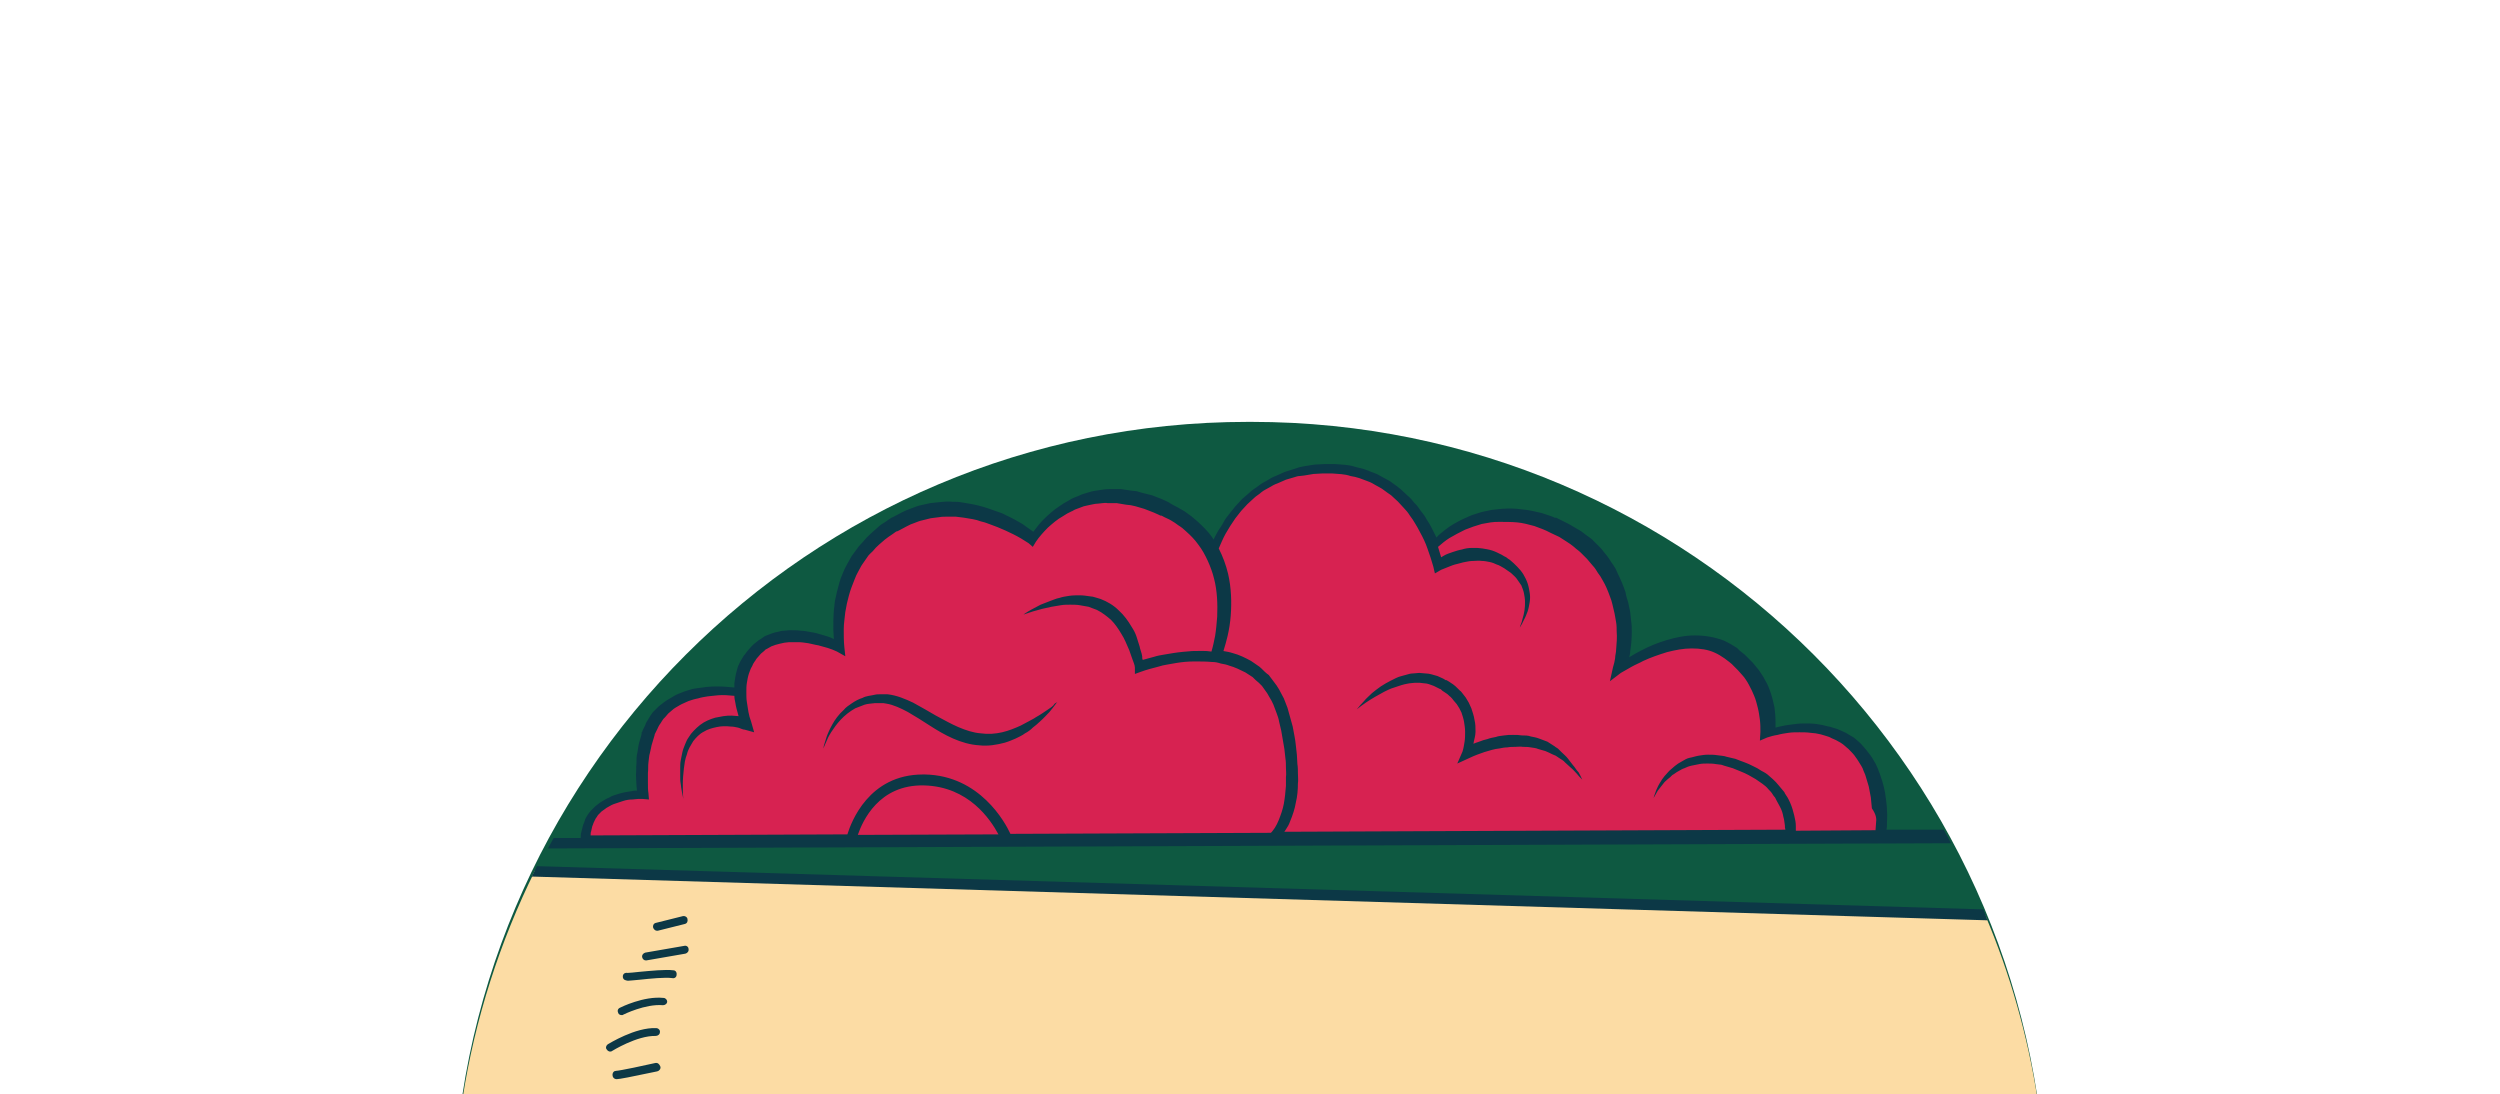
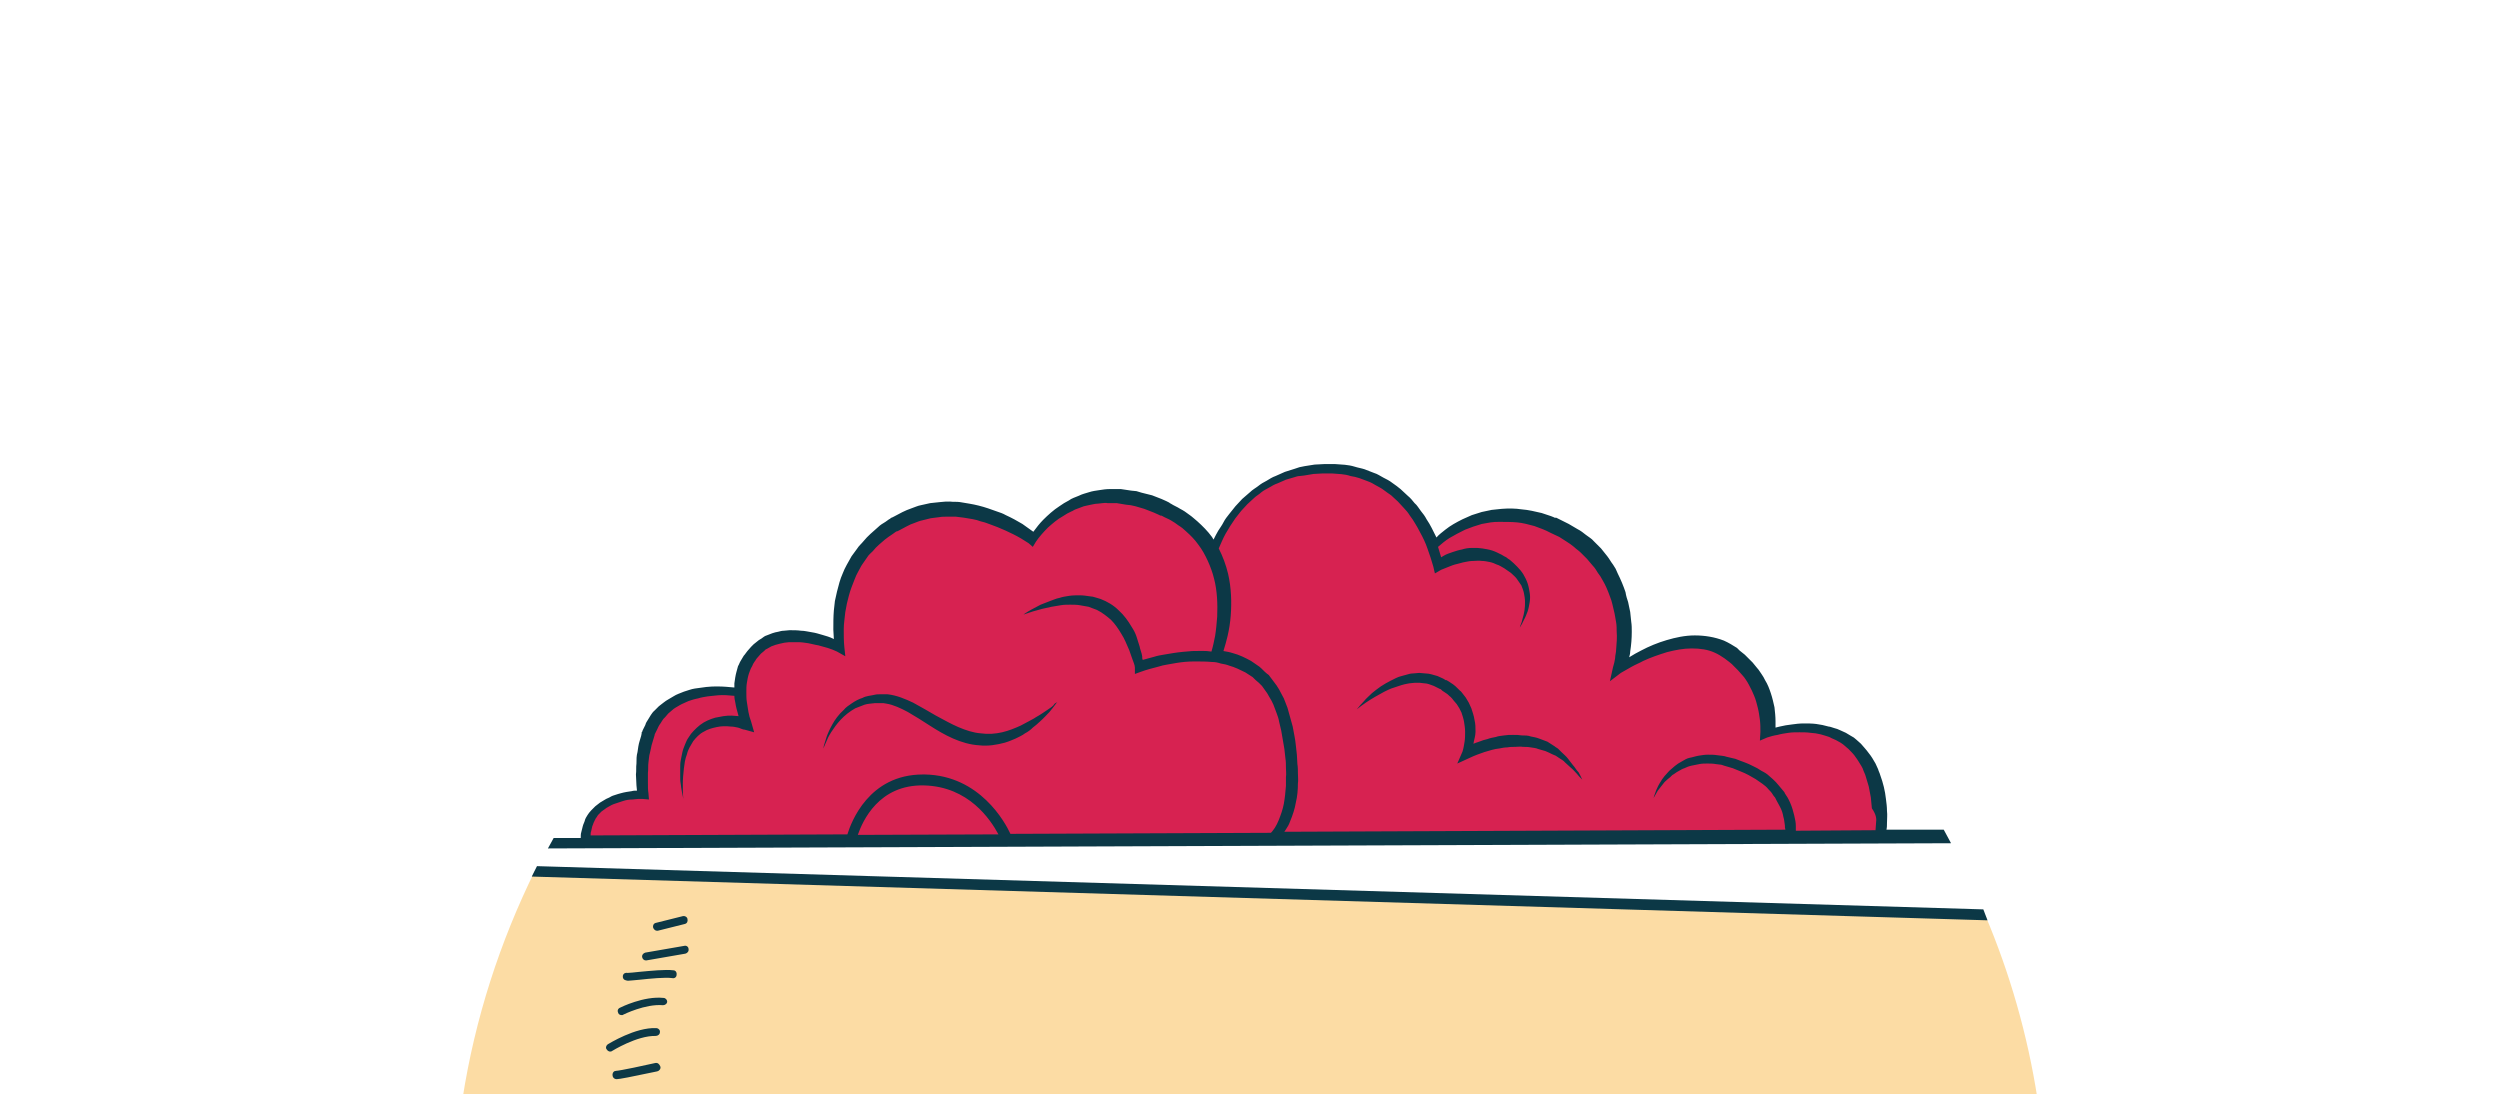
<svg xmlns="http://www.w3.org/2000/svg" xmlns:xlink="http://www.w3.org/1999/xlink" id="Layer_1" viewBox="-65 292 480 210">
-   <style>.nav-crown-10-st-0{display:none}.nav-crown-10-st-1{display:inline;fill:#0e5941}.nav-crown-10-st-2{clip-path:url(#SVGID_4_);fill:#fcdca4}.nav-crown-10-st-3{clip-path:url(#SVGID_6_);fill:#d72251}.nav-crown-10-st-4{clip-path:url(#SVGID_8_);fill:#0c3846}</style>
+   <style>.nav-crown-10-st-0{display:none}.nav-crown-10-st-1{display:inline;fill:transparent}.nav-crown-10-st-2{clip-path:url(#SVGID_4_);fill:#fcdca4}.nav-crown-10-st-3{clip-path:url(#SVGID_6_);fill:#d72251}.nav-crown-10-st-4{clip-path:url(#SVGID_8_);fill:#0c3846}</style>
  <path class="nav-crown-10-st-0 nav-crown-10-st-1" d="M328 749.4c0 84.3-68.3 152.6-152.6 152.6h-.7C90.3 902 22 833.7 22 749.4V525.6C22 441.3 90.3 373 174.6 373h.7c84.3 0 152.6 68.3 152.6 152.6v223.8z" id="Layer_1_1_" />
  <g id="Layer_2">
    <defs>
      <path id="SVGID_1_" d="M23.8 373h302.4v130H23.8z" />
    </defs>
    <clipPath id="SVGID_2_">
      <use xlink:href="#SVGID_1_" overflow="visible" />
    </clipPath>
    <defs>
      <path id="SVGID_3_" d="M23.8 373h302.4v130H23.8z" />
    </defs>
    <clipPath id="SVGID_4_">
      <use xlink:href="#SVGID_3_" overflow="visible" />
    </clipPath>
    <path class="nav-crown-10-st-2" d="M316.2 467.8l-278.5-8.6C31 472.8 26.2 487.5 23.8 503h302.4c-1.9-12.3-5.3-24.1-10-35.2" />
    <g>
      <defs>
        <path id="SVGID_5_" d="M23.8 373h302.4v130H23.8z" />
      </defs>
      <clipPath id="SVGID_6_">
        <use xlink:href="#SVGID_5_" overflow="visible" />
      </clipPath>
      <path class="nav-crown-10-st-3" d="M47.2 453.5s0-9 11.2-9c0 0-1.7-11.8 3.8-16.2 5.5-4.4 14.7-3.5 14.7-3.5s1.6-7.9 5.2-9.7c5.7-2.7 14 1.2 14 1.2s-1.8-18.6 11.3-24c13.2-5.4 25.9 3 25.9 3s8.9-11.7 22.6-6.8c10.7 3.8 11.9 9.1 11.9 9.1s5.1-16.2 22.5-15.5c15.8.6 19.8 14.8 19.8 14.8s11.1-11.2 26.6-2.1c15.5 9.1 9.4 26.1 9.4 26.1s12.6-9.6 22.5-3.1c7.6 4.9 6 15.3 6 15.3s9.5-3.6 16.8 2.5 4.5 16.8 4.5 16.8l-248.7 1.1z" />
    </g>
    <g>
      <defs>
        <path id="SVGID_7_" d="M23.8 373h302.4v130H23.8z" />
      </defs>
      <clipPath id="SVGID_8_">
        <use xlink:href="#SVGID_7_" overflow="visible" />
      </clipPath>
      <path class="nav-crown-10-st-4" d="M315.8 466.6l-277.7-8.3-1 2 279.5 8.4-.8-2.1zm-7.6-15.3h-11c.1-.4.1-.9.1-1.3 0-.8.1-1.5 0-2.3 0-.8-.1-1.5-.2-2.3-.1-.8-.2-1.5-.4-2.3-.2-.8-.4-1.5-.7-2.3-.1-.4-.3-.7-.4-1.1-.2-.4-.3-.7-.5-1.1-.4-.7-.8-1.4-1.3-2-.5-.7-1-1.2-1.5-1.8-.4-.4-.6-.5-.9-.8-.3-.3-.6-.5-1-.7l-1-.6-1.1-.5c-.4-.2-.7-.3-1.1-.4-.4-.1-.8-.3-1.1-.3l-1.2-.3-1.2-.2c-.8-.1-1.6-.1-2.4-.1-.8 0-1.6.1-2.3.2-.8.1-1.5.2-2.3.4-.3.1-.5.1-.8.2v-1.2c0-.9-.1-1.8-.2-2.7-.2-.9-.4-1.8-.7-2.7-.3-.9-.6-1.7-1.1-2.5-.2-.4-.4-.8-.7-1.2-.3-.4-.5-.8-.8-1.1l-.9-1.1-1-1-.5-.5-.5-.4-.5-.4-.2-.2-.1-.1-.1-.1-.1-.1c-.8-.5-1.6-1-2.5-1.4-1.8-.7-3.7-1-5.6-1-1.9 0-3.7.4-5.4.9-1.7.5-3.4 1.2-4.9 2-.8.4-1.5.8-2.3 1.3.1-.4.2-.7.2-1.1.2-1.3.3-2.5.3-3.8 0-.6 0-1.3-.1-1.9l-.2-1.9-.4-1.9c-.2-.6-.4-1.2-.5-1.9-.4-1.2-.9-2.4-1.5-3.6l-.4-.9-.5-.8c-.4-.5-.7-1.1-1.1-1.6l-1.2-1.5-1.4-1.4c-.4-.5-1-.8-1.5-1.2-.5-.4-1-.8-1.6-1.1l-1.7-1-1.6-.8-.8-.4H233.5l-.2-.1-.5-.2-1.8-.6c-1.3-.3-2.5-.6-3.8-.7-1.3-.2-2.6-.2-3.9-.1-.6.1-1.3.1-1.9.2l-1.9.4-1.9.6c-.6.3-1.2.5-1.8.8-1.2.6-2.3 1.2-3.3 2-.6.5-1.2.9-1.7 1.5l-.9-1.8c-.3-.6-.6-1.1-1-1.7-.3-.6-.7-1.1-1.1-1.6-.4-.5-.7-1.1-1.2-1.5-.4-.5-.8-1-1.3-1.4l-1.4-1.3c-.5-.4-1-.8-1.6-1.2-.5-.4-1.1-.7-1.7-1-.6-.3-1.1-.7-1.8-.9l-1.8-.7c-.6-.2-1.3-.3-1.9-.5-1.3-.4-2.5-.4-3.8-.5h-2l-1.9.1-1.9.3-1 .2-.9.3-1.9.6-1.8.8c-.6.2-1.2.6-1.7.9-.6.3-1.1.6-1.6 1s-1.1.7-1.6 1.2l-1.5 1.3-1.3 1.4-1.2 1.5c-.4.5-.8 1-1.1 1.6-.3.6-.7 1.1-1 1.6-.3.5-.6 1.1-.9 1.7-.1-.2-.2-.3-.3-.5-.8-1.1-1.8-2.1-2.8-3-.5-.4-1-.9-1.6-1.3-.5-.4-1.1-.8-1.7-1.1-.6-.4-1.2-.6-1.8-1l-.2-.1-.1-.1-.2-.1-.4-.2-.9-.4c-.6-.2-1.2-.5-1.8-.7l-2-.5-1-.3-1-.1c-.7-.1-1.3-.2-2-.3h-2.1c-.7 0-1.4.1-2 .2-.7.1-1.4.2-2 .4l-1 .3c-.3.1-.6.2-1 .4l-1 .4c-.3.1-.6.3-.9.5l-.9.5-.9.6c-1.1.7-2.2 1.7-3.1 2.6-.7.7-1.3 1.5-1.9 2.3l-2.1-1.5c-1-.6-2.1-1.2-3.2-1.7-.5-.3-1.1-.5-1.7-.7-.6-.2-1.1-.4-1.7-.6-1.2-.4-2.4-.7-3.6-.9l-1.8-.3c-.6-.1-1.2 0-1.9-.1-.6 0-1.2 0-1.9.1-.6.1-1.3.1-1.9.2l-1.8.4c-.6.1-1.2.4-1.8.6-1.2.4-2.3 1-3.4 1.6l-.4.2h-.1l-.1.1-.1.1-.2.1-.7.5c-.5.3-1 .6-1.4 1-1 .9-2 1.7-2.8 2.7-.4.5-.9.9-1.2 1.4l-1.1 1.5c-.6 1.1-1.3 2.2-1.7 3.3-.5 1.1-.8 2.3-1.1 3.5-.1.6-.3 1.2-.4 1.8l-.2 1.8c-.1 1.2-.1 2.4-.1 3.7 0 .6.1 1.2.1 1.8-.1 0-.1-.1-.2-.1-.6-.3-1.3-.5-2-.7-.7-.2-1.3-.4-2-.5-.7-.1-1.4-.3-2.1-.3-.7-.1-1.4-.1-2.2-.1-.4 0-.7.1-1.1.1-.4 0-.7.1-1.1.2-.7.1-1.5.4-2.2.7-.4.1-.7.4-1 .6l-.5.3-.5.4-.5.4-.2.2-.1.1-.1.1-.1.1-.7.8c-.2.2-.4.6-.7.9-.2.3-.4.7-.6 1-.2.3-.3.7-.5 1l-.3 1.1c-.2.7-.3 1.5-.4 2.2v.8c-1.1-.1-2.1-.2-3.2-.2-.7 0-1.4 0-2.2.1-.7.1-1.4.2-2.2.3-.7.1-1.4.4-2.1.6-.7.3-1.4.5-2 .9-.6.4-1.3.7-1.9 1.2-.3.2-.6.5-.9.7l-.8.8c-.6.5-.9 1.2-1.3 1.8-.2.3-.4.6-.5 1l-.5 1-.1.3-.1.1v.2l-.1.5-.3 1c-.2.6-.3 1.4-.4 2.1-.2.7-.2 1.4-.2 2.2-.1.7 0 1.4-.1 2.1 0 .7.1 1.4.1 2.1 0 .3.1.7.1 1-.3 0-.7 0-1 .1-.7.1-1.4.2-2.1.4-.4.1-.7.2-1 .3-.3.1-.7.2-1 .4-.3.2-.7.3-1 .5-.3.2-.7.4-1 .6l-.9.7-.8.8c-.3.3-.5.6-.7.9l-.3.5c-.1.2-.2.4-.2.5-.1.4-.3.7-.4 1.1l-.3 1.2c-.1.3-.1.7-.1 1.1h-5.2l-1.1 2 269.4-1-1.4-2.6zm-208.5 1c.9-2.6 4-9.7 12.7-9.5 8.6.2 12.8 6.6 14.3 9.4l-27 .1zm79.6-.4l-50.3.2c-1-2.2-5.9-11.2-16.4-11.4h-.4c-10.4 0-13.8 9.2-14.5 11.5l-49.3.2c0-.3 0-.6.1-.8l.2-.9c.1-.3.2-.5.3-.8.1-.1.1-.3.2-.4l.2-.4c.2-.2.3-.5.5-.7l.6-.6.7-.5c.2-.2.5-.3.8-.5.3-.2.6-.3.8-.4l.9-.3.9-.3c.6-.2 1.2-.3 1.9-.3.3 0 .6-.1 1-.1h.9l1.2.1-.1-1.2c-.1-.6-.1-1.3-.1-1.9v-2c.1-.7 0-1.3.1-2 .1-.6.1-1.3.3-1.9l.2-.9.1-.5.6-2v-.1l.1-.2.4-.8c.1-.3.3-.6.4-.8.4-.5.6-1.1 1.1-1.5l.6-.7c.2-.2.5-.4.7-.6.4-.4 1-.7 1.5-1 .5-.3 1.1-.5 1.7-.8.6-.2 1.2-.4 1.8-.5.6-.2 1.3-.3 1.9-.4.6-.1 1.3-.1 1.9-.2 1.1-.1 2.1 0 3.2.1 0 .5.1.9.2 1.4.1.7.3 1.4.5 2.1 0 .1.1.3.1.4-.4 0-.9-.1-1.3-.1-.5 0-1 0-1.6.1-.5.1-1 .2-1.6.3-1 .3-2 .7-2.9 1.4-.4.3-.8.7-1.2 1.1-.4.4-.7.8-1 1.3-.3.4-.5.9-.7 1.4-.2.5-.4 1-.5 1.5l-.3 1.5c-.1.5-.1 1-.1 1.5v1.5c0 .5 0 1 .1 1.5.1 1 .3 1.9.5 2.9-.1-1-.1-1.9-.1-2.9s.1-1.9.2-2.9c.1-.5.1-.9.2-1.4.1-.5.2-.9.4-1.4.1-.5.3-.9.5-1.3s.5-.8.7-1.2c.3-.4.6-.7.9-1 .3-.3.7-.6 1.1-.8.8-.5 1.6-.7 2.5-.9.9-.2 1.8-.2 2.7-.1.5 0 .9.1 1.4.2.4.1.9.4 1.3.4l1.8.5-.6-2.1c-.2-.5-.4-1.2-.5-1.8-.1-.6-.2-1.2-.3-1.9-.1-.6-.1-1.2-.1-1.9 0-.6 0-1.2.1-1.8.1-.6.2-1.2.4-1.8l.3-.8c.1-.3.3-.5.4-.8.1-.3.3-.5.4-.7.2-.2.2-.4.5-.7l.7-.8.6-.5.3-.3.4-.2c.2-.1.5-.3.7-.4.5-.2 1.1-.4 1.6-.5.3-.1.6-.1.9-.2.3 0 .6-.1.9-.1h1.8c.6 0 1.2.1 1.9.2.6.1 1.2.3 1.9.4.6.2 1.2.3 1.8.5.6.2 1.2.4 1.8.7l1.6.9-.2-1.9c-.1-1-.1-2.2-.1-3.3 0-1.1.2-2.2.3-3.3l.3-1.6c.1-.5.3-1.1.4-1.6.3-1.1.7-2.1 1.1-3.1.2-.5.4-1 .7-1.5.3-.5.5-1 .8-1.4l.9-1.3c.3-.5.7-.8 1.1-1.2.7-.9 1.5-1.5 2.3-2.2.4-.3.9-.7 1.4-1l.7-.5.2-.1h.1l.4-.2c1-.5 1.9-1.1 2.9-1.4.5-.2 1-.4 1.5-.5l1.6-.4c.5-.1 1.1-.1 1.6-.2s1.1-.1 1.6-.1h1.6l1.6.2c1.1.2 2.2.3 3.2.7.5.1 1.1.3 1.6.5s1.1.4 1.6.6c1 .4 2.1.9 3.1 1.4 1 .5 2 1.1 2.9 1.7l.8.7.6-1c.6-.9 1.5-1.9 2.3-2.7.9-.8 1.8-1.6 2.9-2.2.3-.2.5-.3.8-.5l.8-.4c.3-.1.5-.3.8-.4l.8-.3.8-.3.9-.2c.6-.1 1.2-.3 1.8-.3l.9-.1c.3 0 .6-.1.9 0h1.8l1.8.3.9.1.9.2 1.7.5c.6.2 1.2.5 1.8.7l.9.4.4.2h.2l.2.1c.5.3 1.1.5 1.6.8.5.3 1 .6 1.5 1 .5.3 1 .7 1.4 1.1.9.8 1.7 1.6 2.4 2.6.7.9 1.3 2 1.8 3.1s.9 2.2 1.2 3.4c.6 2.3.7 4.8.6 7.3-.1 1.2-.2 2.5-.4 3.7-.2 1-.4 2-.7 3-1.2-.2-2.4-.1-3.7-.1-1.2.1-2.5.2-3.7.4l-1.8.3c-.6.1-1.2.2-1.8.4-.8.2-1.5.4-2.2.6-.1-.2-.1-.5-.1-.7-.1-.7-.4-1.3-.5-1.9-.2-.6-.4-1.3-.6-1.9-.2-.6-.5-1.2-.9-1.8-.7-1.2-1.5-2.3-2.5-3.2-1-1-2.2-1.7-3.5-2.2-.3-.1-.7-.2-1-.3-.3-.1-.7-.2-1-.2-.7-.1-1.3-.2-2-.2s-1.3 0-2 .1-1.3.2-1.9.4c-.6.1-1.2.4-1.8.6-.6.2-1.2.5-1.8.7-.6.3-1.1.6-1.7.9-.5.3-1.1.6-1.6 1l1.8-.6c.6-.2 1.2-.3 1.8-.5l1.8-.4 1.8-.3c.6-.1 1.2-.1 1.8-.1.6 0 1.2 0 1.8.1.6.1 1.1.2 1.7.3.3.1.5.2.8.3.3.1.5.2.8.3 1 .5 1.9 1.2 2.7 1.9.8.8 1.4 1.7 2 2.7.3.5.6 1 .8 1.5.2.5.5 1.1.7 1.6.2.6.4 1.1.6 1.7.2.6.5 1.2.5 1.7v1.2l1.1-.4c1.1-.4 2.2-.7 3.4-1 .6-.2 1.1-.3 1.7-.4.6-.1 1.1-.2 1.7-.3 1.2-.2 2.3-.3 3.5-.3 1.2 0 2.3 0 3.4.1.6 0 1.1.1 1.7.3.6.1 1.1.2 1.6.4 1.1.3 2.1.8 3.1 1.3l1.4.9c.4.4.8.8 1.2 1.1l.3.3.3.3.5.7.5.7.4.7c.3.5.6 1 .8 1.5l.6 1.6c.2.5.4 1.1.5 1.7l.4 1.7c.2 1.2.4 2.3.6 3.5l.2 1.8c.1.6.1 1.2.1 1.8 0 .6.1 1.2 0 1.8v1.7c-.1 1.2-.2 2.3-.4 3.4s-.6 2.2-1 3.2-1 2-1.7 2.6l.5-.2zm115.9-1.9c0 .5-.1 1-.1 1.4l-15.3.1v-.9c0-.6-.1-1.2-.3-2-.2-.8-.4-1.6-.8-2.5-.2-.4-.4-.9-.7-1.3-.1-.2-.3-.4-.4-.7-.2-.2-.3-.4-.5-.6-.3-.4-.7-.8-1.1-1.3-.4-.4-.8-.8-1.3-1.2-.4-.4-.9-.7-1.5-1l-.8-.5-.8-.4c-1.1-.6-2.2-.9-3.4-1.4l-1.7-.4c-.5-.2-1.2-.2-1.8-.3-.6-.1-1.2-.1-1.8-.1-.6 0-1.2.1-1.8.2-.6.1-1.1.3-1.7.4-.5.1-1 .4-1.5.7-1 .5-1.7 1.2-2.4 1.8-.3.3-.6.7-.9 1-.2.3-.5.6-.7 1-.4.6-.7 1.2-.9 1.7-.2.5-.3.9-.4 1.1-.1.3-.1.4-.1.4s.3-.5.8-1.4c.3-.4.7-.9 1.1-1.4.2-.3.5-.5.8-.8.3-.2.6-.5.9-.8.4-.2.7-.5 1.1-.7.4-.2.8-.5 1.2-.6.4-.2.9-.4 1.4-.5l1.5-.3c.5-.1 1-.1 1.5-.1s1.1 0 1.6.1l.8.1c.3 0 .5.1.8.2l1.7.5c.9.4 2.1.8 3 1.3l.7.4.7.4c.4.3.9.6 1.3.9.4.3.8.6 1.1 1 .3.3.7.7.9 1.1.1.2.3.4.4.5l.3.6c.2.4.4.7.6 1.1.4.7.6 1.4.7 2 .2.6.2 1.2.3 1.7 0 .3 0 .5.1.8l-96.2.4c.1-.1.1-.2.2-.3.4-.6.7-1.1.9-1.7.5-1.2.9-2.4 1.1-3.6.3-1.2.4-2.5.4-3.7.1-.6 0-1.2 0-1.9 0-.6 0-1.2-.1-1.8 0-.6-.1-1.2-.1-1.8l-.2-1.8c-.1-1.2-.4-2.4-.6-3.6l-.5-1.8c-.2-.6-.3-1.2-.5-1.8l-.7-1.8c-.3-.6-.6-1.1-.9-1.7l-.5-.8-.6-.8-.6-.8-.3-.4-.4-.3c-.5-.4-.9-.9-1.4-1.3l-1.6-1.1c-1.1-.6-2.3-1.2-3.5-1.5-.6-.2-1.2-.3-1.8-.4.3-1 .6-2 .8-2.9.3-1.3.5-2.6.6-3.9.2-2.6.1-5.4-.5-8-.4-1.7-1-3.3-1.8-4.9.4-.9.8-1.9 1.3-2.8l.9-1.5 1-1.5 1.1-1.4 1.2-1.3 1.3-1.2c.4-.4 1-.7 1.4-1.1.5-.4 1-.6 1.5-.9.5-.3 1-.6 1.6-.8l1.6-.7 1.7-.5c.3-.1.6-.2.9-.2l.9-.1 1.8-.3 1.8-.1H190.7c1.2.1 2.5.1 3.6.5.6.1 1.1.2 1.7.4l1.6.6c.6.2 1.1.5 1.6.8.5.3 1 .5 1.5.9s1 .7 1.4 1l1.3 1.2c.4.4.8.9 1.2 1.3.4.4.8.9 1.1 1.4.4.5.7 1 1 1.5.3.5.6 1 .9 1.6.6 1.1 1.1 2.1 1.5 3.3.4 1.1.8 2.3 1.1 3.4l.3 1.3 1.2-.7 1.5-.6c.5-.2 1-.4 1.5-.5.5-.1 1-.3 1.6-.4.5-.1 1-.2 1.6-.2.5 0 1-.1 1.6 0 .5 0 1 .1 1.5.2s1 .3 1.4.5l.3.1.4.2c.2.1.5.3.7.4.4.3.9.6 1.3.9.4.4.8.7 1.1 1.1.3.4.6.9.9 1.3.2.5.4 1 .5 1.5.1.5.2 1.1.2 1.6 0 .6 0 1.1-.1 1.7-.1.6-.2 1.1-.4 1.7-.1.6-.4 1.1-.5 1.6.3-.5.6-1 .8-1.5.3-.5.5-1.1.7-1.6.2-.6.3-1.2.4-1.8.1-.6.1-1.2 0-1.8-.1-.6-.2-1.2-.4-1.8-.2-.6-.5-1.2-.8-1.7-.3-.5-.7-1-1.2-1.5-.4-.4-.9-.9-1.4-1.3-.3-.2-.5-.3-.7-.5l-.4-.2c-.2-.1-.3-.2-.5-.3-.6-.3-1.2-.6-1.8-.8-.6-.2-1.3-.3-1.9-.4-.3 0-.6-.1-1-.1h-1c-.6 0-1.3.1-1.9.3-.6.1-1.2.3-1.8.5-.6.2-1.2.4-1.7.7-.2.1-.3.2-.5.3-.2-.7-.4-1.3-.6-2 .7-.6 1.4-1.2 2.2-1.7 1-.6 2-1.1 3-1.6.5-.2 1.1-.4 1.6-.6l1.6-.5 1.7-.3c.6-.1 1.1-.1 1.7-.1 1.1 0 2.3 0 3.4.1s2.2.4 3.3.7l1.6.6.7.3.8.4 1.7.8 1.4.9c.5.3.9.6 1.4 1 .4.4.9.7 1.3 1.1l1.2 1.2 1.1 1.3c.4.4.7.9 1 1.4l.5.7.4.7c.6 1 1 2 1.4 3.1.2.5.4 1.1.5 1.6l.4 1.7.3 1.7c.1.6.1 1.2.1 1.7.1 1.2 0 2.3-.1 3.5 0 .6-.2 1.1-.2 1.7-.1.6-.2 1.1-.4 1.7l-.6 2.7 2.1-1.6 2.1-1.2c.7-.4 1.5-.7 2.2-1.1 1.5-.7 3-1.2 4.6-1.7 1.6-.4 3.1-.7 4.7-.7s3.1.2 4.4.8c.7.3 1.3.7 1.9 1.1.5.4 1.4 1 1.8 1.5l.8.8.8.9c.3.3.5.6.7.9.2.3.4.6.6 1 .4.7.7 1.4 1 2.1.3.7.5 1.5.7 2.3.2.8.3 1.6.4 2.3.1.8.1 1.6.1 2.3l-.1 1.7 1.4-.6c.6-.2 1.3-.4 2-.5.7-.2 1.4-.3 2.1-.4.7-.1 1.4-.1 2.1-.1.7 0 1.4 0 2.1.1l1 .1 1 .2c.3.1.7.2 1 .3.3.1.7.2 1 .4l.9.4.9.5c.3.2.6.4.8.6.2.2.6.5.7.6.5.5 1.1 1.1 1.4 1.6.4.5.7 1.1 1.1 1.7.2.3.3.6.4.9.1.3.3.6.4 1 .2.7.4 1.3.6 2 .1.7.3 1.4.4 2.1.1.7.1 1.4.2 2.1.9 1.3.9 2.1.8 2.8M60.8 496.1c-1.7.4-6.9 1.5-7.5 1.5-.4 0-.7.3-.7.8 0 .4.3.8.8.8s2.6-.4 7.8-1.5c.4-.1.7-.5.6-.9-.2-.5-.5-.8-1-.7m.2-6.7c-4-.2-9.1 3-9.3 3.1-.3.2-.5.7-.2 1 .1.2.4.4.6.4.1 0 .3 0 .4-.1 0 0 4.8-3 8.4-2.9.4 0 .8-.3.8-.7.1-.4-.3-.8-.7-.8m1.4-5.8c-3.8-.4-8.2 1.8-8.4 1.9-.4.2-.5.6-.3 1 .1.3.4.4.7.4.1 0 .2 0 .3-.1 0 0 4.2-2.1 7.6-1.8.4 0 .8-.3.8-.7 0-.3-.3-.7-.7-.7m1.9-5.3c-1.5-.2-4.4.1-6.6.3-.9.1-1.9.2-2.2.2-.4-.1-.8.1-.9.5-.1.4.1.8.5.9.1 0 .2.1.5.1.4 0 1-.1 2.3-.2 1.9-.2 4.8-.5 6.2-.3.4.1.8-.2.8-.6.1-.5-.2-.9-.6-.9m2.1-4.7l-7.5 1.3c-.4.1-.7.5-.6.9.1.4.4.6.7.6h.1l7.5-1.3c.4-.1.7-.5.6-.9 0-.4-.4-.7-.8-.6m-.3-5.7l-5.2 1.3c-.4.1-.6.5-.5.9.1.3.4.6.7.6h.2l5.2-1.3c.4-.1.6-.5.5-.9 0-.4-.5-.7-.9-.6m170.9-29l-1-1.3c-.3-.4-.8-.8-1.2-1.2l-.6-.6c-.2-.2-.5-.3-.7-.5-.5-.3-.9-.6-1.4-.9l-1.6-.6c-.5-.2-1.1-.3-1.6-.4-.5-.2-1.1-.2-1.7-.2-.6-.1-1.1-.1-1.7-.1-.6 0-1.1 0-1.7.1-.6.1-1.1.1-1.6.3-.5.1-1.1.2-1.6.4-.5.1-1.1.3-1.6.5-.4.1-.8.3-1.1.4.1-.7.4-1.5.4-2.3 0-.8 0-1.5-.2-2.3-.1-.8-.4-1.5-.6-2.2-.2-.4-.3-.7-.5-1.1l-.6-1c-.2-.3-.5-.6-.7-.9-.1-.1-.2-.3-.4-.4l-.4-.4c-.3-.3-.6-.6-.9-.8l-.9-.6-.2-.1-.1-.1h-.2l-.5-.3c-.4-.2-.7-.3-1.1-.5-.8-.2-1.5-.5-2.3-.5-.4 0-.8-.1-1.2-.1l-1.2.1c-.4 0-.8.1-1.1.2-.4.1-.7.2-1.1.3-.4.1-.7.2-1.1.4l-1 .5c-.6.3-1.3.7-1.9 1.1-.6.4-1.2.9-1.7 1.3-.5.5-1.1 1-1.5 1.5-.5.5-1 1.1-1.4 1.6 1.1-.9 2.3-1.7 3.5-2.4.6-.3 1.2-.7 1.8-1 .6-.3 1.2-.6 1.9-.8l.9-.3c.3-.1.6-.2 1-.3.3-.1.6-.1 1-.2.3 0 .6-.1 1-.1h1c.3 0 .6.1.9.1.6 0 1.2.3 1.8.5l.8.4.4.2h.1l.1.1.2.2.9.6c.3.2.4.4.7.6.2.2.4.4.6.7.2.2.4.5.6.7l.5.8.4.8c.2.6.4 1.2.5 1.8.1.6.2 1.3.2 1.9 0 .6 0 1.3-.1 1.9-.1.6-.2 1.3-.4 1.9l-1 2.3 2.4-1.1c.4-.2.9-.4 1.4-.6.5-.2.9-.3 1.4-.5 1-.3 1.9-.6 2.9-.7.5-.1 1-.2 1.5-.2.5-.1 1-.1 1.5-.1s1-.1 1.5 0c.5 0 1 0 1.5.1s1 .1 1.4.3l1.4.4c.5.2.9.4 1.3.6.2.1.5.2.7.3l.6.4c.4.3.9.5 1.2.9l1.1 1c.4.3.7.7 1.1 1.1.3.4.7.8 1.1 1.2-.2-.5-.5-1-.7-1.4-.5-.5-.7-1-1.1-1.4m-100.9-10.6c-.6.4-1.3.9-2.2 1.4-.4.3-.9.5-1.4.8-.5.3-1 .5-1.5.8-1.1.5-2.3 1-3.6 1.3-1.3.3-2.7.4-4.1.2-1.4-.1-2.9-.6-4.3-1.2s-2.8-1.4-4.3-2.2c-1.4-.8-2.9-1.7-4.4-2.5-1.5-.7-3.1-1.4-4.9-1.6H104.1c-.4 0-.8 0-1.2.1-.8.2-1.6.2-2.3.6-.7.2-1.4.6-2 1-.6.4-1.2.8-1.6 1.3-1 .9-1.7 1.9-2.2 2.8-.5.9-.9 1.8-1.1 2.4-.2.7-.4 1.3-.5 1.6-.1.4-.1.6-.1.6s.3-.8.9-2.1c.3-.6.8-1.4 1.4-2.2.6-.8 1.3-1.6 2.3-2.4.5-.4 1-.7 1.5-1 .6-.2 1.2-.5 1.8-.7.6-.2 1.3-.2 2-.3h1.6l.6.1c1.3.2 2.8.9 4.1 1.6 1.4.8 2.8 1.7 4.2 2.6 1.4.9 2.9 1.8 4.5 2.5s3.3 1.2 5 1.3c1.7.2 3.4-.1 4.9-.5.7-.2 1.4-.5 2.1-.8.6-.3 1.3-.6 1.8-1 .6-.3 1.1-.7 1.5-1.1.5-.4.9-.7 1.3-1.1.8-.7 1.4-1.4 1.9-1.9.5-.6.8-1 1.1-1.4.2-.3.4-.5.4-.5s-.2.1-.5.3c-.3.5-.8.8-1.4 1.2" />
    </g>
  </g>
</svg>
